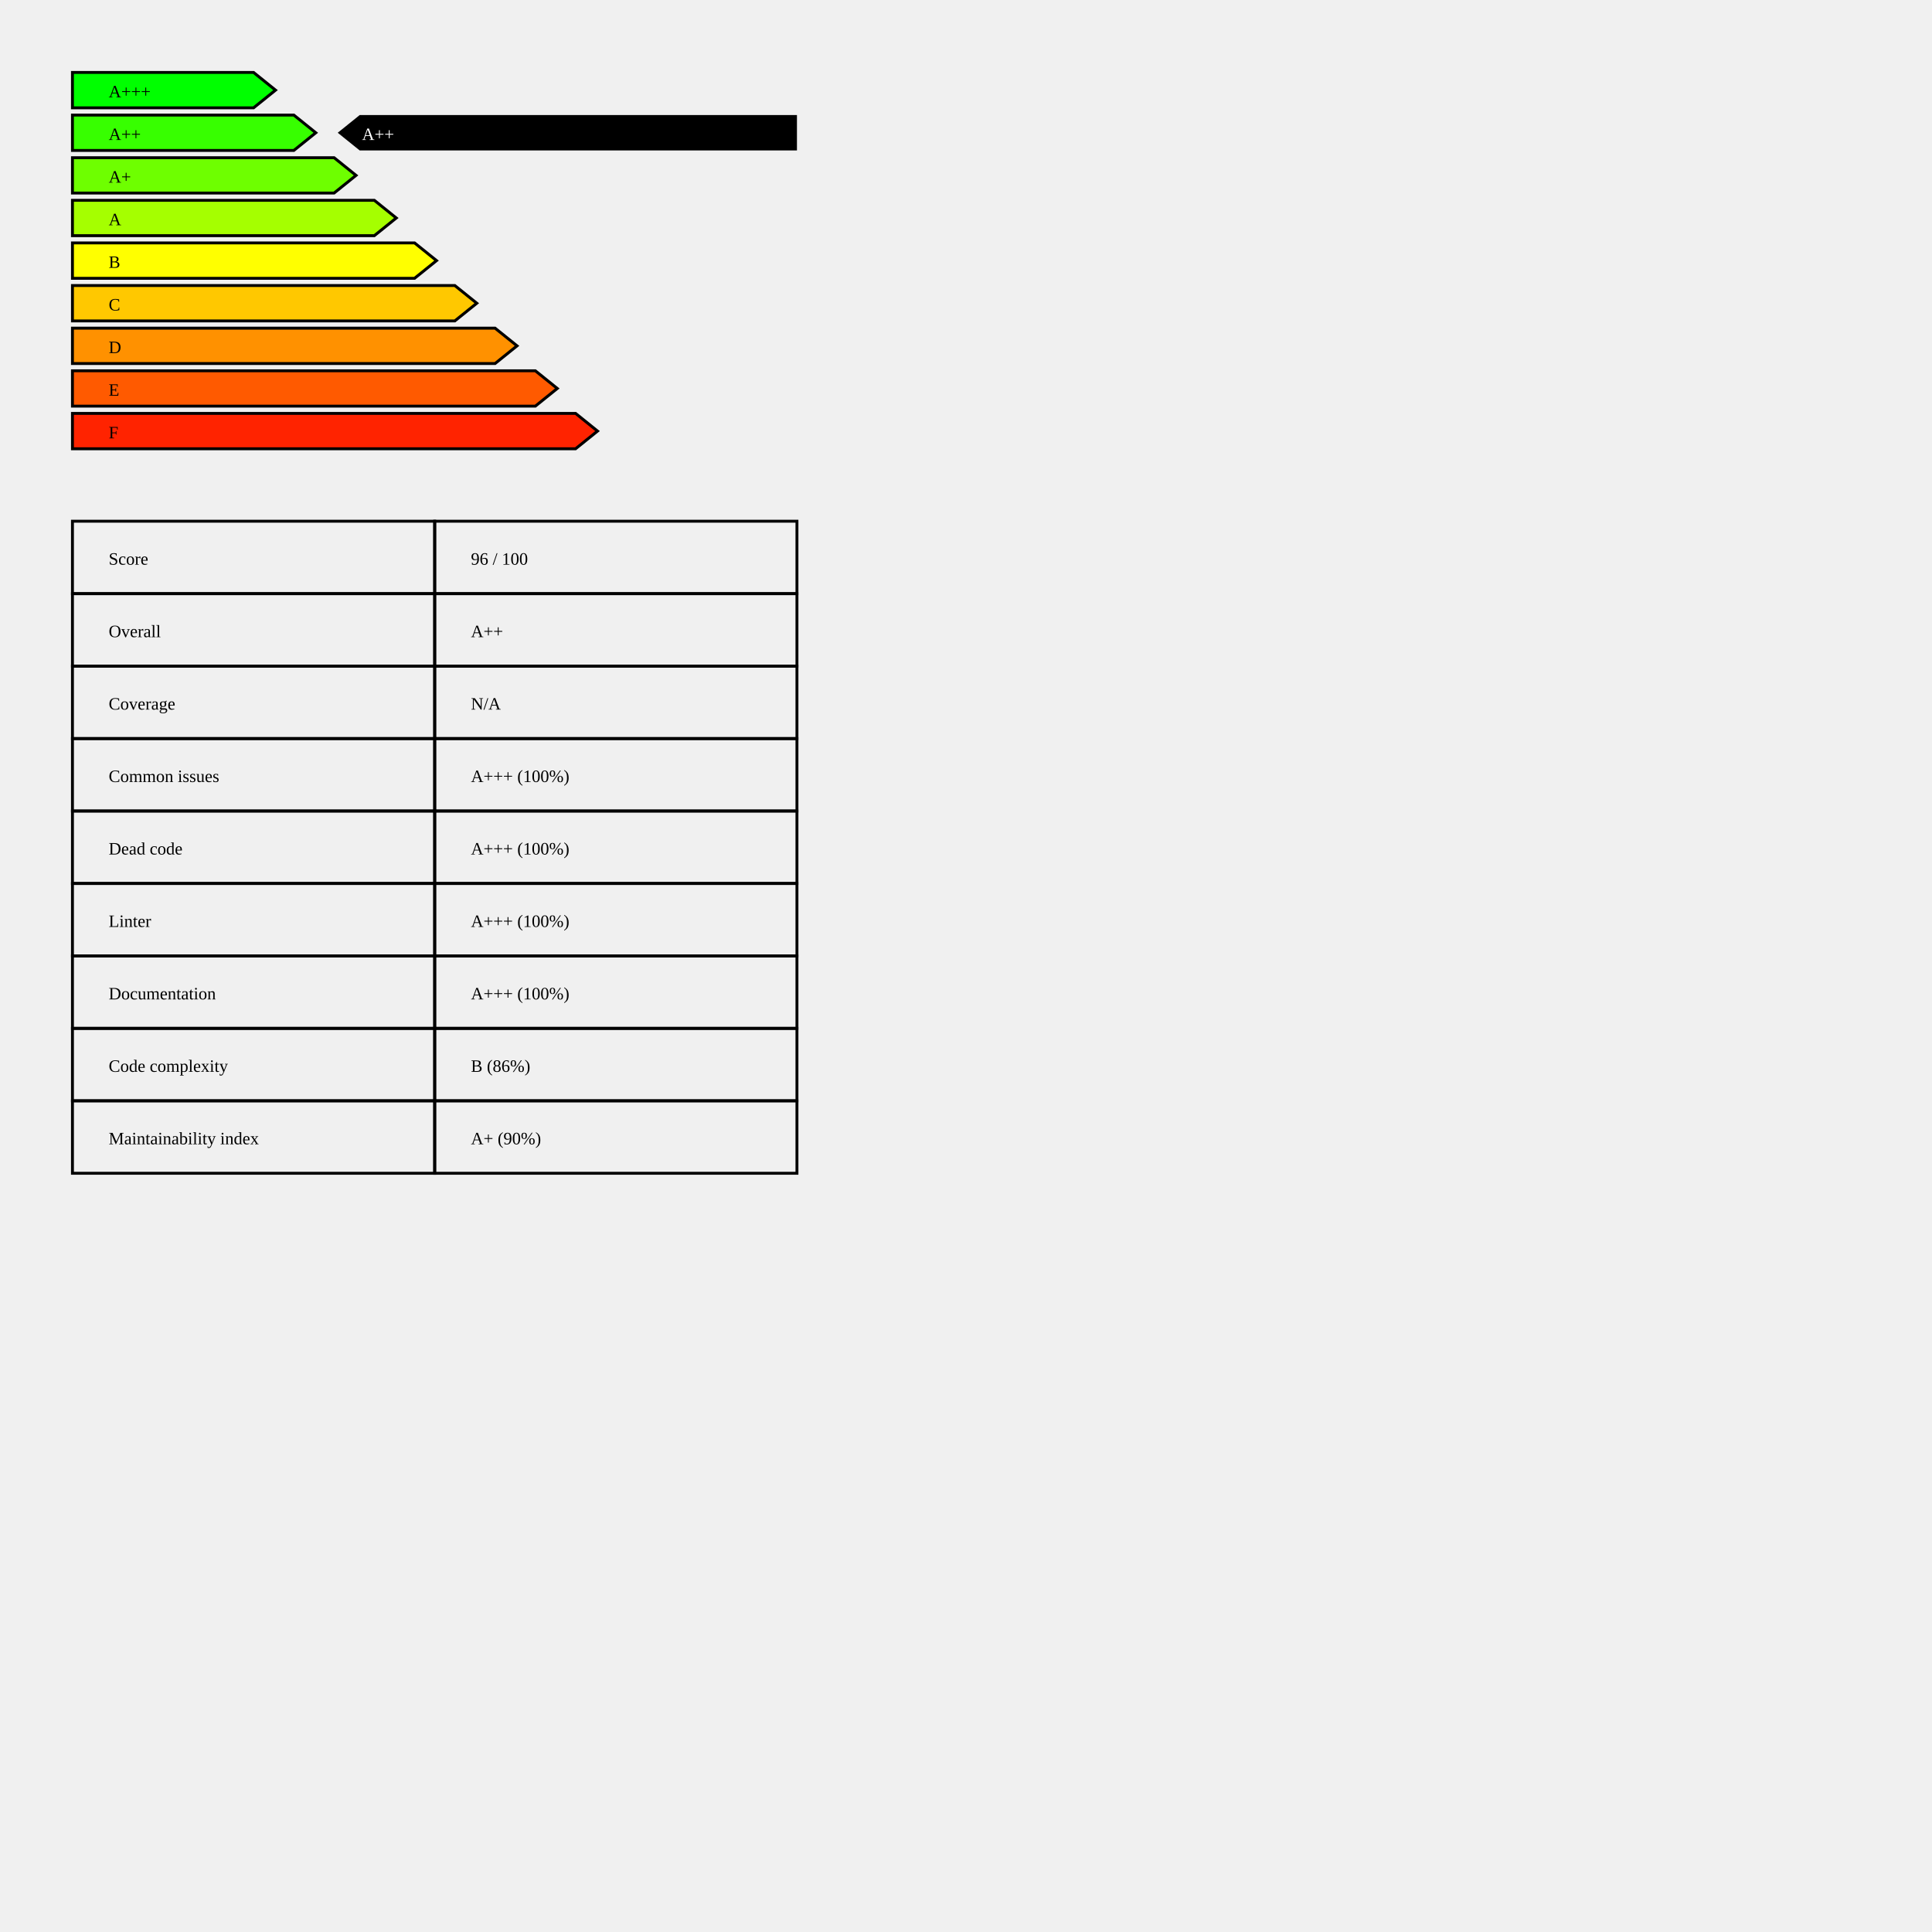
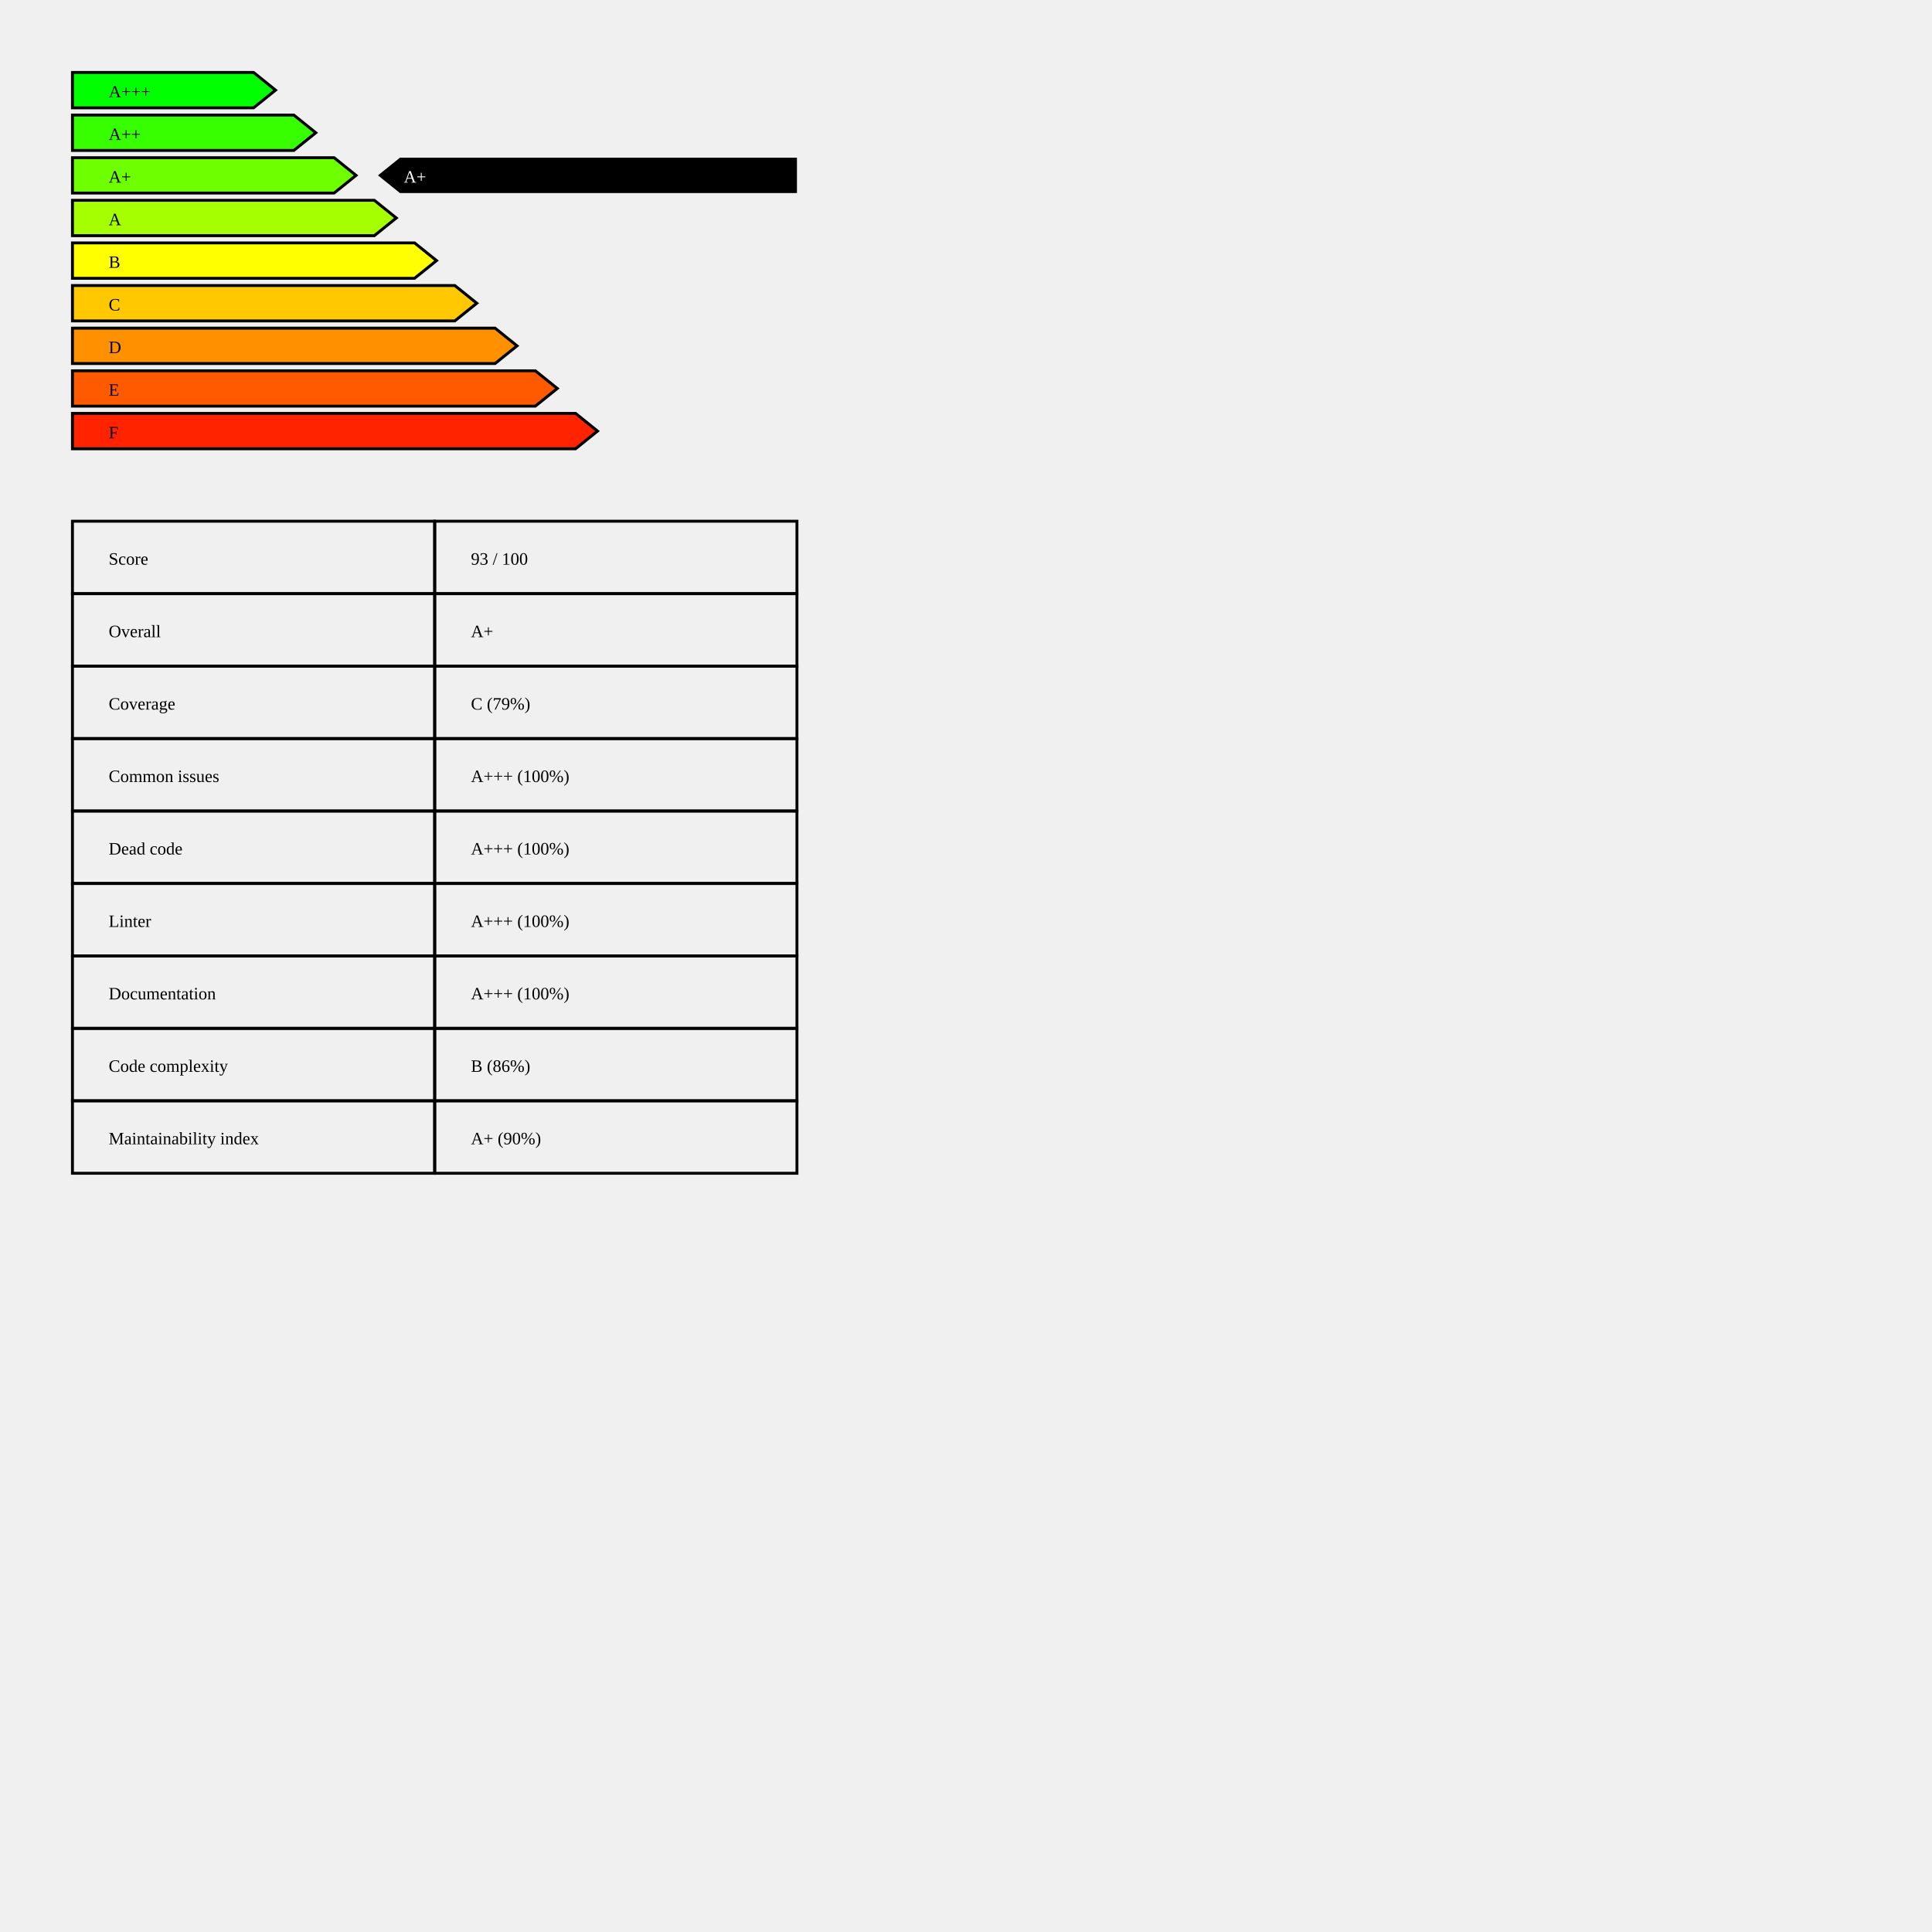
<svg xmlns="http://www.w3.org/2000/svg" baseProfile="full" height="1000pt" version="1.1" width="1000pt">
  <defs />
  <polygon points="50,50.0 175.0,50.0 190.152,62.206 175.0,74.412 50,74.412 50,50.0" style="fill:rgb(0 255 0);stroke:black;stroke-width:2;" />
  <text x="75.0" y="67.206">A+++</text>
  <polygon points="50,79.412 202.778,79.412 217.929,91.618 202.778,103.824 50,103.824 50,79.412" style="fill:rgb(55 255 0);stroke:black;stroke-width:2;" />
  <text x="75.0" y="96.618">A++</text>
  <polygon points="50,108.824 230.556,108.824 245.707,121.029 230.556,133.235 50,133.235 50,108.824" style="fill:rgb(110 255 0);stroke:black;stroke-width:2;" />
  <text x="75.0" y="126.029">A+</text>
  <polygon points="50,138.235 258.333,138.235 273.485,150.441 258.333,162.647 50,162.647 50,138.235" style="fill:rgb(165 255 0);stroke:black;stroke-width:2;" />
  <text x="75.0" y="155.441">A</text>
  <polygon points="50,167.647 286.111,167.647 301.263,179.853 286.111,192.059 50,192.059 50,167.647" style="fill:rgb(255 255 0);stroke:black;stroke-width:2;" />
  <text x="75.0" y="184.853">B</text>
  <polygon points="50,197.059 313.889,197.059 329.04,209.265 313.889,221.471 50,221.471 50,197.059" style="fill:rgb(255 200 0);stroke:black;stroke-width:2;" />
  <text x="75.0" y="214.265">C</text>
  <polygon points="50,226.471 341.667,226.471 356.818,238.676 341.667,250.882 50,250.882 50,226.471" style="fill:rgb(255 145 0);stroke:black;stroke-width:2;" />
  <text x="75.0" y="243.676">D</text>
  <polygon points="50,255.882 369.444,255.882 384.596,268.088 369.444,280.294 50,280.294 50,255.882" style="fill:rgb(255 90 0);stroke:black;stroke-width:2;" />
  <text x="75.0" y="273.088">E</text>
  <polygon points="50,285.294 397.222,285.294 412.374,297.5 397.222,309.706 50,309.706 50,285.294" style="fill:rgb(255 35 0);stroke:black;stroke-width:2;" />
  <text x="75.0" y="302.5">F</text>
-   <polygon points="248.232,79.412 233.081,91.618 248.232,103.824 550,103.824 550,79.412" style="fill:black;" />
-   <text fill="white" x="249.798" y="96.618">A++</text>
+   <polygon points="276.01,108.824 260.859,121.029 276.01,133.235 550,133.235 550,108.824" style="fill:black;" />
+   <text fill="white" x="278.687" y="126.029">A+</text>
  <text x="75.0" y="389.706">Score</text>
-   <text x="325.0" y="389.706">96 / 100</text>
+   <text x="325.0" y="389.706">93 / 100</text>
  <polygon points="50,359.706 300,359.706 300,409.706 50,409.706 50,359.706" style="fill:none; stroke:black;stroke-width:2;" />
  <polygon points="300,359.706 550,359.706 550,409.706 300,409.706 300,359.706" style="fill:none; stroke:black;stroke-width:2;" />
  <text x="75.0" y="439.706">Overall</text>
-   <text x="325.0" y="439.706">A++</text>
+   <text x="325.0" y="439.706">A+</text>
  <polygon points="50,409.706 300,409.706 300,459.706 50,459.706 50,409.706" style="fill:none; stroke:black;stroke-width:2;" />
  <polygon points="300,409.706 550,409.706 550,459.706 300,459.706 300,409.706" style="fill:none; stroke:black;stroke-width:2;" />
  <text x="75.0" y="489.706">Coverage</text>
-   <text x="325.0" y="489.706">N/A</text>
+   <text x="325.0" y="489.706">C  (79%)</text>
  <polygon points="50,459.706 300,459.706 300,509.706 50,509.706 50,459.706" style="fill:none; stroke:black;stroke-width:2;" />
  <polygon points="300,459.706 550,459.706 550,509.706 300,509.706 300,459.706" style="fill:none; stroke:black;stroke-width:2;" />
  <text x="75.0" y="539.706">Common issues</text>
  <text x="325.0" y="539.706">A+++  (100%)</text>
  <polygon points="50,509.706 300,509.706 300,559.706 50,559.706 50,509.706" style="fill:none; stroke:black;stroke-width:2;" />
  <polygon points="300,509.706 550,509.706 550,559.706 300,559.706 300,509.706" style="fill:none; stroke:black;stroke-width:2;" />
  <text x="75.0" y="589.706">Dead code</text>
  <text x="325.0" y="589.706">A+++  (100%)</text>
  <polygon points="50,559.706 300,559.706 300,609.706 50,609.706 50,559.706" style="fill:none; stroke:black;stroke-width:2;" />
  <polygon points="300,559.706 550,559.706 550,609.706 300,609.706 300,559.706" style="fill:none; stroke:black;stroke-width:2;" />
  <text x="75.0" y="639.706">Linter</text>
  <text x="325.0" y="639.706">A+++  (100%)</text>
  <polygon points="50,609.706 300,609.706 300,659.706 50,659.706 50,609.706" style="fill:none; stroke:black;stroke-width:2;" />
  <polygon points="300,609.706 550,609.706 550,659.706 300,659.706 300,609.706" style="fill:none; stroke:black;stroke-width:2;" />
  <text x="75.0" y="689.706">Documentation</text>
  <text x="325.0" y="689.706">A+++  (100%)</text>
  <polygon points="50,659.706 300,659.706 300,709.706 50,709.706 50,659.706" style="fill:none; stroke:black;stroke-width:2;" />
  <polygon points="300,659.706 550,659.706 550,709.706 300,709.706 300,659.706" style="fill:none; stroke:black;stroke-width:2;" />
  <text x="75.0" y="739.706">Code complexity</text>
  <text x="325.0" y="739.706">B  (86%)</text>
  <polygon points="50,709.706 300,709.706 300,759.706 50,759.706 50,709.706" style="fill:none; stroke:black;stroke-width:2;" />
  <polygon points="300,709.706 550,709.706 550,759.706 300,759.706 300,709.706" style="fill:none; stroke:black;stroke-width:2;" />
  <text x="75.0" y="789.706">Maintainability index</text>
  <text x="325.0" y="789.706">A+  (90%)</text>
  <polygon points="50,759.706 300,759.706 300,809.706 50,809.706 50,759.706" style="fill:none; stroke:black;stroke-width:2;" />
  <polygon points="300,759.706 550,759.706 550,809.706 300,809.706 300,759.706" style="fill:none; stroke:black;stroke-width:2;" />
</svg>
